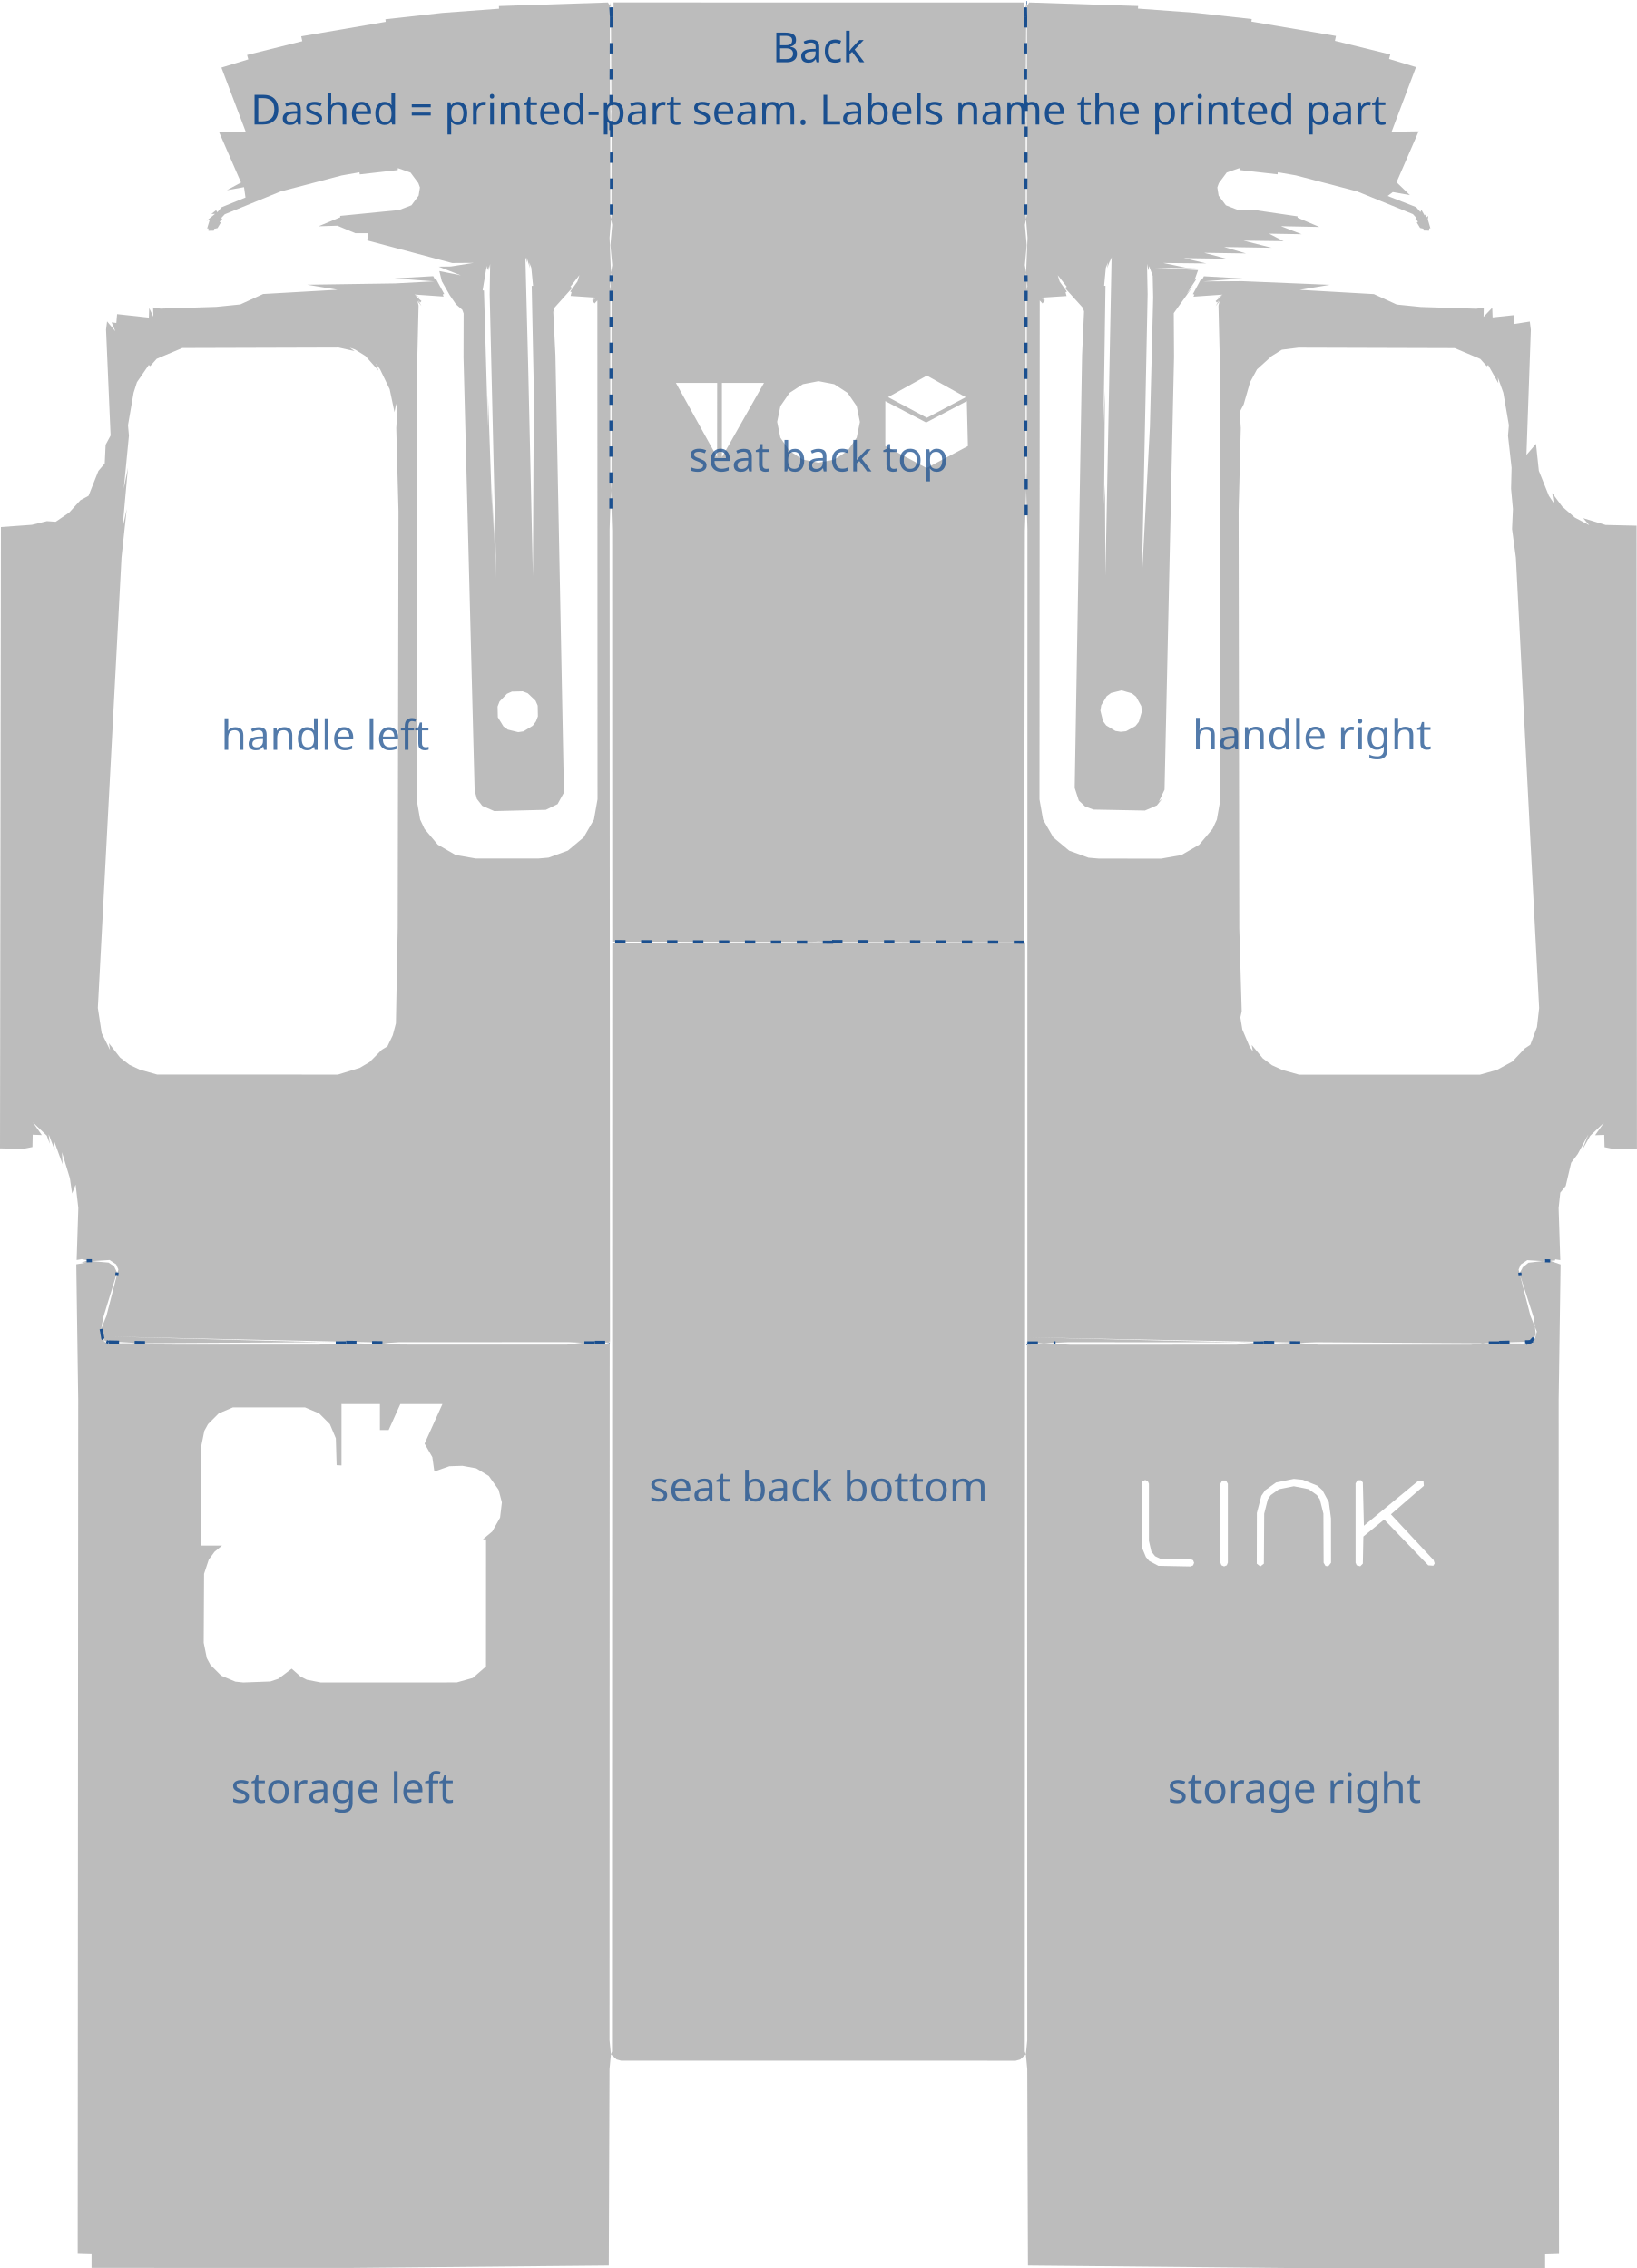
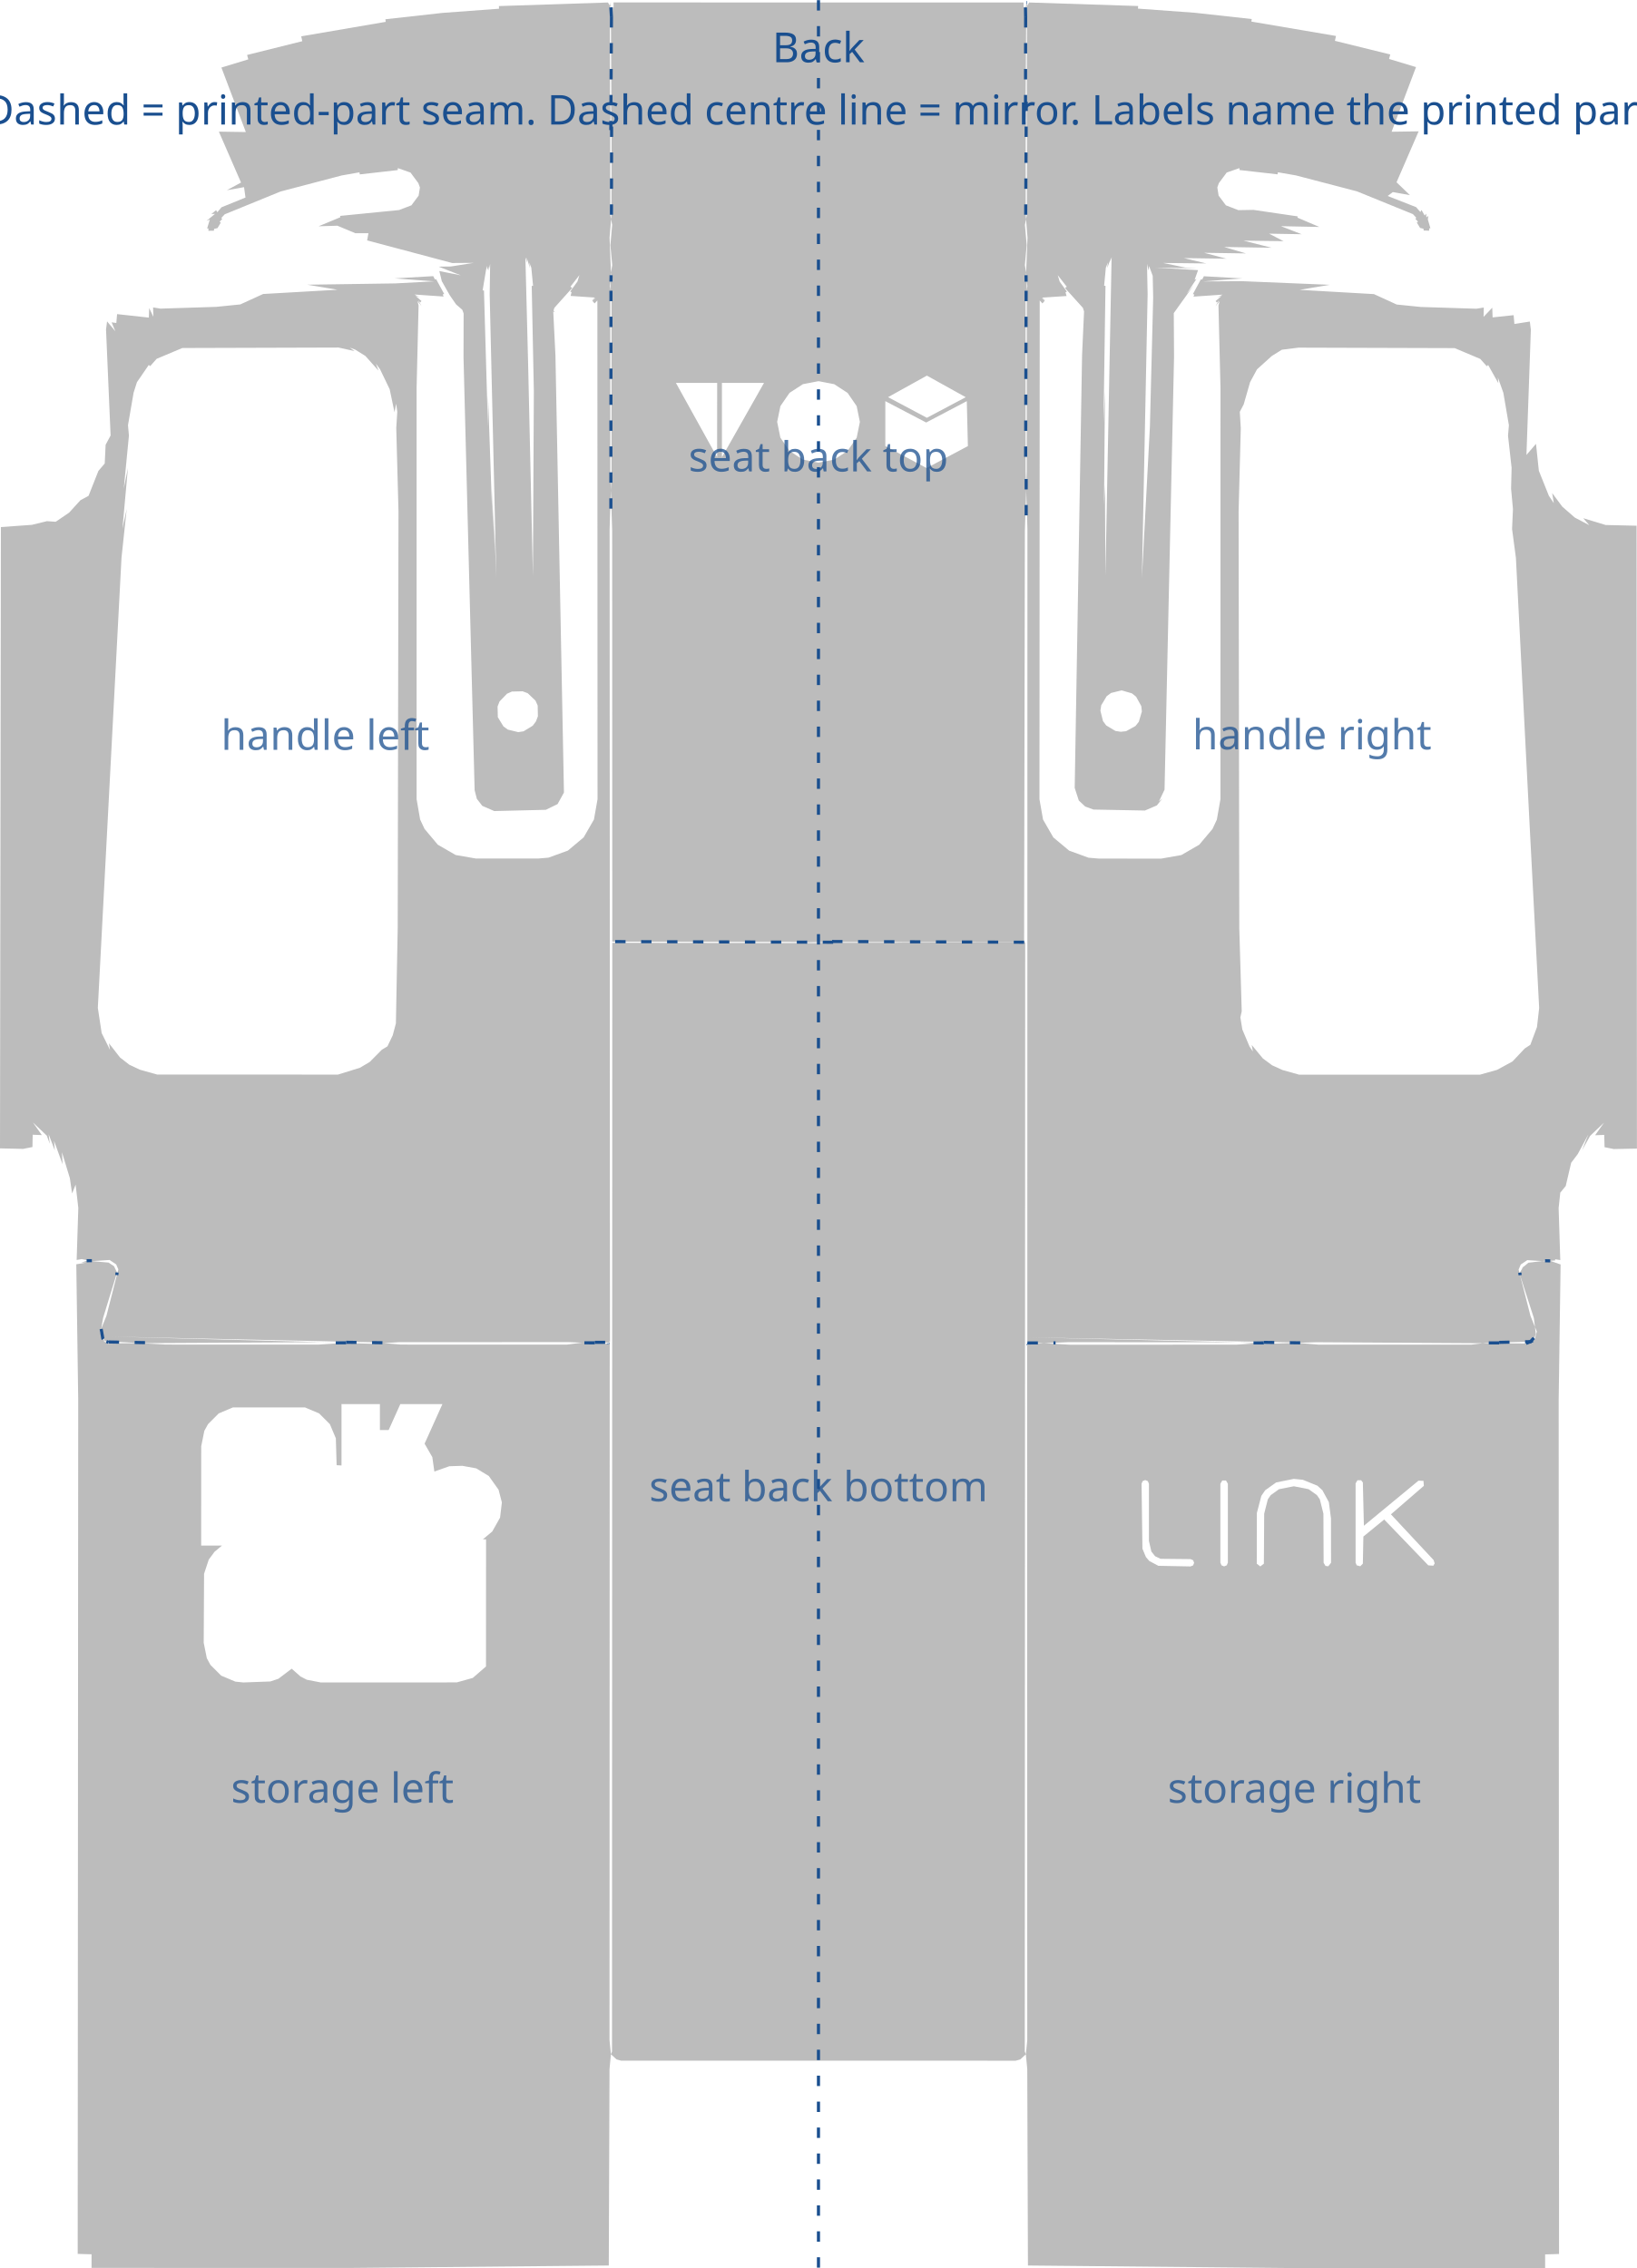
<svg xmlns="http://www.w3.org/2000/svg" width="315.4mm" height="437.1mm" viewBox="0 0 315.4 437.1" version="1.1">
  <path d="M19.49 256.13 L19.86 254.01 L22.55 245.24 L21.97 244.03 L20.91 243.33 L16.7 242.97 L15.68 243.35 L16.69 243.32 L14.7 243.66 L15.07 269.74 L14.97 434.38 L17.64 434.46 L17.64 437.08 L67.41 437.09 L117.3 436.62 L117.44 398.77 L117.71 395.91 L117.44 393.19 L117.48 258.75 L112.01 258.79 L109.2 259.14 L77.23 259.13 L71.87 258.69 L21.71 257.6 L66.69 258.79 L61.27 259.14 L31.96 259.13 L19.95 258.46 L20.8 259 L21.36 258.88 L20.45 258.64 L19.81 257.95 Z M65.8 270.6 L73.2 270.61 L73.2 275.61 L74.88 275.61 L77.13 270.61 L85.24 270.61 L81.81 278.23 L83.3 280.83 L83.69 283.6 L86.58 282.58 L89.09 282.5 L91.76 282.99 L94.18 284.46 L96.06 287.1 L96.7 289.55 L96.35 292.49 L94.85 295.15 L93.04 296.67 L93.65 296.67 L93.64 321.17 L91.09 323.38 L88.01 324.24 L61.8 324.25 L59.12 323.73 L57.9 323.1 L56.2 321.6 L53.64 323.54 L52.09 324.06 L46.88 324.25 L45.35 324.09 L42.62 322.94 L40.55 320.87 L39.85 319.58 L39.25 316.6 L39.32 303.3 L40.22 300.58 L41.33 299.07 L42.77 297.87 L38.76 297.87 L38.77 278.73 L39.37 275.76 L40.08 274.47 L42.14 272.4 L44.87 271.25 L58.77 271.25 L61.49 272.4 L63.56 274.47 L64.71 277.2 L64.86 282.38 L65.8 282.43 Z M295.54 254.03 L295.92 257.11 L295.58 257.98 L294.89 258.57 L286.25 258.81 L283.43 259.15 L254.12 259.15 L248.71 258.71 L198.46 257.74 L243.52 258.81 L238.16 259.15 L206.19 259.16 L198.03 258.7 L198.07 259.38 L197.9 258.88 L197.93 393.19 L197.66 395.91 L197.93 398.77 L198.06 436.62 L247.95 437.1 L297.71 437.1 L297.71 434.48 L300.39 434.4 L300.32 269.77 L300.69 243.69 L298.69 243 L297.7 242.98 L294.49 243.36 L293.19 244.43 L293.5 244.11 L292.84 245.27 L292.88 245.76 Z M249.29 285.02 L251.02 285.19 L253.83 286.33 L254.8 287.21 L256.04 289.5 L256.45 292.65 L256.46 301.18 L255.93 301.86 L255.39 301.79 L255.03 301.18 L254.99 291.72 L254.3 288.96 L253.74 288.15 L252.15 287.01 L249.29 286.44 L246.43 287.01 L244.84 288.15 L244.28 288.96 L243.58 291.72 L243.52 301.36 L242.83 301.89 L242.15 301.36 L242.17 291.59 L243.03 288.29 L243.77 287.21 L245.89 285.7 Z M261.55 285.28 L262.26 285.28 L262.59 285.71 L262.79 294.05 L273.31 285.36 L274.27 285.4 L274.34 286.36 L268 291.85 L276.22 300.66 L276.43 301.3 L276.17 301.75 L275.2 301.68 L266.7 292.85 L262.69 296.13 L262.59 301.35 L262.09 301.86 L261.4 301.67 L261.19 301.17 L261.19 285.89 Z M220.12 298.47 L219.95 285.95 L220.16 285.45 L220.66 285.24 L221.16 285.45 L221.37 285.95 L221.37 296.97 L221.84 299.01 L222.56 299.92 L223.6 300.42 L229.38 300.48 L229.88 300.69 L230.08 301.19 L229.88 301.69 L229.38 301.89 L223.19 301.77 L221.44 300.84 L220.79 300.08 Z M235.5 285.33 L236.22 285.33 L236.58 285.95 L236.58 301.16 L236.37 301.67 L235.86 301.88 L235.35 301.67 L235.14 301.16 L235.14 285.95 Z M117.53 258.4 L117.46 101.95 L117.82 90.91 L117.82 57.27 L117.48 55.15 L117.74 53.04 L117.45 45.79 L117.81 41.39 L117.84 22.35 L117.63 19.62 L117.55 22.35 L117.69 25.07 L117.8 19.63 L117.7 1.42 L117.14 0.48 L96.13 1.17 L96.15 1.68 L85.22 2.49 L74.26 3.71 L74.32 4.21 L58.04 7 L58.24 7.94 L47.61 10.59 L47.84 11.44 L42.66 13.02 L47.37 25.45 L42.17 25.37 L46.44 35.18 L43.71 36.66 L47.02 36.07 L47.3 38.07 L42.68 39.95 L41.87 40.9 L41.64 40.51 L40.73 41.24 L41.43 41.22 L39.78 42.58 L40.43 42.31 L39.91 44.02 L40.16 44.03 L40.16 44.48 L41.21 44.46 L41.26 44.11 L41.91 43.96 L42.54 42.91 L42.31 42.73 L42.81 42.22 L42.65 42 L43.3 41.3 L54.05 36.91 L65.82 33.82 L69.26 33.21 L69.32 33.61 L76.63 32.78 L76.66 32.4 L79.1 33.26 L80.61 35.3 L80.91 36.13 L80.66 37.7 L79.27 39.57 L76.89 40.48 L65.54 41.61 L65.57 41.87 L61.38 43.61 L65.01 43.5 L68.48 44.95 L70.99 44.95 L70.74 46.33 L87.13 50.69 L91.26 50.66 L86.86 51.36 L84.52 51.39 L88.78 53.06 L84.65 52.24 L85.13 54.2 L86.66 56.9 L87.88 58.67 L89.07 59.7 L89.33 60.41 L89.31 68.87 L91.45 152.29 L91.88 153.96 L92.93 155.31 L95.23 156.31 L105.17 156.07 L107.43 154.97 L108.66 152.74 L107.02 68.47 L106.6 60.02 L106.9 60.19 L106.65 59.84 L106.82 59.32 L110.25 55.49 L109.91 55.25 L111.64 53.02 L111.26 54.26 L109.86 56.19 L110.13 56.3 L109.94 57.03 L114.65 57.35 L114.01 57.86 L114.76 57.48 L114.12 57.94 L114.56 58.48 L115.1 57.9 L115.13 154.03 L114.44 157.94 L112.46 161.38 L109.42 163.93 L105.68 165.29 L103.7 165.46 L91.7 165.46 L87.79 164.78 L84.35 162.79 L81.8 159.75 L80.95 157.94 L80.27 154.03 L80.27 74.73 L80.65 58.88 L80.44 58.02 L81.22 58.99 L80.56 57.85 L80.96 58.29 L81.21 58.02 L80.06 57.01 L80.9 57.32 L79.85 56.76 L85.48 57.15 L85.3 56.74 L85.59 56.66 L84.03 53.8 L83.81 53.86 L83.47 53.22 L76.04 53.65 L83.66 54.22 L76.15 54.62 L59.21 54.87 L65.02 55.84 L50.7 56.66 L46.3 58.67 L41.65 59.14 L30.93 59.48 L29.5 59.25 L29.55 61.05 L28.74 59.37 L28.68 61.21 L22.56 60.54 L22.41 62.25 L21.51 62.12 L22.22 63.84 L20.63 61.94 L20.43 63.52 L21.31 83.93 L20.35 85.72 L20.18 89.32 L18.96 90.76 L17.06 95.56 L15.5 96.4 L13.34 98.78 L10.73 100.56 L9.05 100.44 L6.14 101.15 L0.17 101.58 L0 221.32 L4.46 221.42 L6.25 221.06 L6.3 218.69 L8.06 218.76 L6.35 216.33 L9.02 218.87 L9.59 220.44 L9.37 218.6 L10.55 221.68 L10.41 219.86 L12.05 224.37 L11.94 222.06 L13.46 227.06 L13.89 230.01 L14.57 228.31 L15.09 232.8 L14.77 242.83 L15.74 242.66 L17.69 243.06 L21.12 242.83 L22.38 243.67 L22.8 244.65 L20.51 253.59 L19.29 256.6 L19.67 258.05 L20.87 258.9 L61.75 258.67 L71.87 258.99 L76.85 258.67 L109.63 258.66 L117.37 259 L117.3 258.37 L117.49 258.88 Z M18.85 194.25 L23.41 107.49 L24.41 98.1 L23.59 101.91 L24.65 90.17 L23.85 94.16 L24.84 83.96 L24.66 81.95 L25.74 75.69 L26.38 73.67 L28.67 70.33 L28.93 70.57 L30.19 69.15 L35.13 67.07 L65.24 66.98 L68.33 67.67 L67.39 66.99 L68.44 67.38 L70.4 68.6 L72.92 71.42 L72.43 70.09 L73.23 71.17 L75.08 75.01 L76.01 79.44 L76.33 77.8 L76.55 79.35 L76.35 82.5 L76.78 98.56 L76.63 178.83 L76.28 197.24 L75.67 199.53 L74.65 201.66 L73.58 202.3 L71.23 204.67 L69.34 205.79 L65.11 207.1 L30.27 207.09 L26.96 206.16 L24.92 205.2 L23.12 203.8 L20.99 201.06 L21.2 202.36 L19.59 199.1 Z M103.6 135.98 L103.64 138.05 L103.27 139.02 L102.65 139.86 L100.88 140.94 L99.85 141.1 L97.84 140.61 L97 139.99 L95.92 138.23 L95.87 136.16 L96.25 135.19 L97.68 133.7 L98.63 133.28 L100.7 133.23 L101.68 133.6 L103.18 135.03 Z M94.44 50.88 L94.35 56.74 L95.63 111.41 L95.17 99.7 L95.24 105.01 L94.8 94.1 L94.86 99.72 L94.03 76.22 L94.01 82.29 L93.25 55.98 L92.99 55.97 L93.65 52 L93.89 51.24 L93.9 52.06 L94.16 51.39 L94.14 52.2 Z M101.75 69.85 L101.23 49.59 L101.6 50.69 L101.48 49.62 L102.11 51.69 L101.97 50.58 L102.37 51.59 L102.71 55.08 L102.45 55.1 L102.86 75.37 L102.68 111 Z M197.94 258.32 L197.87 258.8 L198.08 258.52 L198.12 258.9 L197.91 258.95 L198.19 259.01 L205.76 258.67 L238.54 258.69 L243.52 259.01 L253.65 258.68 L294.52 258.93 L295.72 258.08 L296.11 256.63 L294.89 253.62 L292.6 244.68 L293.02 243.7 L294.27 242.86 L297.7 243.08 L299.64 242.92 L299.65 242.69 L300.63 242.85 L300.31 232.83 L300.63 229.85 L301.68 228.57 L302.73 224.09 L304 222.41 L306.04 218.63 L304.82 221.69 L306.39 218.9 L309.05 216.37 L307.34 218.79 L309.1 218.72 L309.16 221.09 L310.94 221.45 L315.4 221.36 L315.33 101.32 L309.37 101.18 L305.05 99.87 L306.22 101.22 L303.43 99.75 L301.02 97.65 L299.07 95.03 L299.38 96.97 L298.43 95.55 L296.5 90.73 L295.95 85.54 L294.11 87.68 L294.96 63.54 L294.76 61.97 L291.79 62.44 L291.64 60.74 L287.59 61.17 L287.52 59.31 L285.85 61.07 L285.89 59.27 L284.47 59.5 L273.76 59.16 L269.12 58.69 L264.72 56.68 L250.41 55.86 L256.22 54.89 L239.32 54.19 L231.76 54.24 L239.38 53.66 L231.96 53.24 L231.62 53.88 L231.39 53.82 L229.84 56.68 L230.13 56.76 L229.95 57.17 L235.57 56.78 L234.53 57.34 L235.37 57.03 L234.22 58.03 L234.47 58.31 L234.87 57.87 L234.21 59.01 L234.99 58.04 L234.77 58.89 L235.16 74.75 L235.15 154.04 L234.46 157.96 L233.62 159.76 L231.06 162.8 L227.62 164.79 L223.71 165.48 L211.71 165.47 L209.73 165.3 L206 163.94 L202.95 161.39 L200.97 157.95 L200.28 154.04 L200.33 57.9 L200.86 58.48 L201.3 57.94 L200.67 57.49 L201.42 57.87 L200.78 57.36 L205.5 57.05 L205.3 56.32 L205.57 56.21 L204.18 54.28 L203.8 53.03 L205.54 55.26 L205.2 55.51 L208.65 59.33 L208.87 60.02 L208.49 68.47 L207.07 151.85 L207.86 154.28 L209.1 155.44 L210.68 156.02 L220.6 156.21 L222.9 155.22 L223.97 153.89 L223.3 154.46 L224.38 152.19 L226.21 68.8 L226.16 60.34 L230.01 54.96 L228.64 56.63 L230.54 53.74 L230.17 53.94 L230.84 52.06 L222.61 51.58 L230.66 51.7 L228.39 51.57 L224.13 50.68 L232.42 50.77 L228.09 49.74 L236.3 49.86 L232.01 48.72 L240.07 48.84 L235.85 47.6 L245.02 47.75 L239.6 46.38 L247.31 46.48 L244.52 45.03 L250.79 45.14 L246.81 43.59 L254.21 43.74 L250 41.95 L250.02 41.7 L241.51 40.45 L238.6 40.5 L236.2 39.57 L234.8 37.7 L234.55 36.13 L234.84 35.3 L236.36 33.25 L238.81 32.4 L238.84 32.77 L246.15 33.6 L246.22 33.2 L249.67 33.8 L261.46 36.88 L272.24 41.27 L272.88 41.97 L272.71 42.19 L273.22 42.71 L272.99 42.89 L273.62 43.93 L274.27 44.08 L274.31 44.43 L275.36 44.46 L275.37 44.01 L275.61 44.01 L275.11 42.29 L275.2 41.62 L274.83 41.9 L274.79 41.18 L274.5 41.54 L273.89 40.47 L273.67 40.86 L272.85 39.92 L267.37 37.77 L268.36 37.02 L271.66 37.61 L269.08 35.13 L273.34 25.31 L268.13 25.39 L272.83 12.93 L267.64 11.36 L267.87 10.5 L257.21 7.87 L257.41 6.93 L241.11 4.16 L241.18 3.67 L230.21 2.46 L219.26 1.66 L219.29 1.16 L198.29 0.48 L197.74 1.43 L197.59 22.35 L197.81 25.07 L197.88 22.35 L197.74 19.63 L197.63 25.07 L197.63 41.39 L197.98 45.79 L197.69 53.04 L197.95 55.16 L197.61 57.28 L197.61 90.91 L197.96 101.95 Z M294.75 159.56 L296.56 194.27 L296.14 197.94 L294.86 201.36 L293.78 202.07 L291.42 204.57 L288.44 206.19 L285.14 207.12 L250.29 207.11 L247.08 206.21 L245.09 205.3 L243.32 203.98 L241.18 201.39 L241.4 202.65 L240.75 201.68 L239.37 198.41 L238.99 196.08 L239.25 194.89 L238.78 178.84 L238.65 98.57 L239.07 82.52 L238.88 79.37 L239.63 77.94 L240.86 73.66 L242.19 71.19 L245.03 68.62 L246.99 67.4 L250.18 67 L280.28 67.09 L285.21 69.17 L286.47 70.58 L286.73 70.34 L288.69 73.84 L288.6 72.73 L289.66 75.7 L290.73 81.95 L290.56 83.98 L291.25 90.15 L291.15 94.18 L291.51 98.11 L291.34 101.95 L292.08 107.5 Z M212.02 136.96 L212.18 135.93 L213.24 134.16 L214.08 133.55 L216.09 133.05 L218.08 133.62 L218.9 134.27 L219.9 136.08 L220.01 137.12 L219.43 139.1 L218.78 139.92 L216.97 140.92 L215.94 141.03 L214.91 140.87 L213.14 139.81 L212.52 138.97 Z M221.12 56.71 L221 50.85 L221.28 52.13 L221.4 51.27 L222.1 53.16 L222.19 57.33 L221.56 82.23 L220.02 111.34 Z M214.17 50.02 L212.99 110.96 L212.9 93.41 L212.72 97.23 L212.9 75.35 L212.62 81.46 L213 55.09 L212.74 55.07 L213.07 51.59 L213.47 50.58 L213.33 51.68 L214.06 49.68 L213.76 50.61 L214.21 49.58 Z M197.66 395.91 L197.45 395.38 L197.53 181.61 L117.97 181.48 L117.92 395.38 L117.71 395.91 L118.8 396.9 L119.68 397.14 L195.69 397.15 L196.57 396.91 Z M118.22 1.42 L117.7 1.42 L117.66 0.49 L117.5 1.43 L117.54 22.35 L117.76 25.07 L117.84 22.35 L117.69 19.63 L117.58 25.07 L117.58 41.39 L117.95 43.33 L117.61 47.23 L117.96 51.1 L117.64 53.04 L117.59 57.27 L117.59 90.91 L117.95 102.29 L117.97 181.7 L157.7 181.75 L160.53 181.54 L157.7 181.45 L154.88 181.59 L160.53 181.7 L197.53 181.63 L197.32 181.48 L197.47 102.3 L197.83 90.91 L197.84 57.28 L197.79 53.05 L197.47 51.1 L197.82 47.23 L197.48 43.34 L197.86 41.39 L197.89 22.35 L197.67 19.63 L197.59 22.35 L197.74 25.07 L197.85 19.63 L197.88 0.5 L197.59 1.43 L197.22 1.42 L197.22 0.48 L118.22 0.47 Z M157.71 73.46 L160.73 74.04 L163.31 75.72 L165.06 78.27 L165.68 81.32 L165.06 84.36 L163.3 86.9 L160.73 88.58 L157.71 89.17 L154.69 88.58 L152.12 86.9 L150.36 84.35 L149.74 81.3 L150.37 78.26 L152.12 75.72 L154.7 74.04 Z M138.17 88.12 L130.23 73.79 L138.18 73.79 Z M186.49 85.97 L178.53 90.21 L170.58 85.97 L170.58 77.31 L178.45 81.43 L186.28 77.31 Z M186.07 76.55 L178.59 80.52 L171.11 76.54 L178.59 72.39 Z M147.21 73.79 L139.1 88.12 L139.1 73.79 Z" fill="#bcbcbc" fill-rule="evenodd" />
  <polyline points="17.7,242.96 16.7,242.97" fill="none" stroke="#1a4f8f" stroke-width="0.6" stroke-dasharray="2 3" />
  <polyline points="22.51,245.74 22.55,245.24" fill="none" stroke="#1a4f8f" stroke-width="0.6" stroke-dasharray="2 3" />
  <polyline points="19.49,256.13 19.81,257.95 20.45,258.64 21.36,258.88" fill="none" stroke="#1a4f8f" stroke-width="0.6" stroke-dasharray="2 3" />
  <polyline points="20.94,258.63 29.14,258.78" fill="none" stroke="#1a4f8f" stroke-width="0.6" stroke-dasharray="2 3" />
  <polyline points="20.92,258.71 20.5,258.54" fill="none" stroke="#1a4f8f" stroke-width="0.6" stroke-dasharray="2 3" />
  <polyline points="114.6,258.8 112.01,258.79" fill="none" stroke="#1a4f8f" stroke-width="0.6" stroke-dasharray="2 3" />
  <polyline points="114.6,258.7 117.37,258.7 117.37,259" fill="none" stroke="#1a4f8f" stroke-width="0.6" stroke-dasharray="2 3" />
  <polyline points="66.69,258.69 74.44,258.79" fill="none" stroke="#1a4f8f" stroke-width="0.6" stroke-dasharray="2 3" />
  <polyline points="66.69,258.79 64.1,258.8" fill="none" stroke="#1a4f8f" stroke-width="0.6" stroke-dasharray="2 3" />
  <polyline points="117.2,258.9 117.21,259" fill="none" stroke="#1a4f8f" stroke-width="0.6" stroke-dasharray="2 3" />
  <polyline points="198.02,259 197.91,258.95" fill="none" stroke="#1a4f8f" stroke-width="0.6" stroke-dasharray="2 3" />
  <polyline points="197.98,258.82 203.38,258.81" fill="none" stroke="#1a4f8f" stroke-width="0.6" stroke-dasharray="2 3" />
  <polyline points="198.19,258.91 198.19,259.01" fill="none" stroke="#1a4f8f" stroke-width="0.6" stroke-dasharray="2 3" />
  <polyline points="288.85,258.71 294.89,258.57 295.8,257.56 295.9,256.16" fill="none" stroke="#1a4f8f" stroke-width="0.6" stroke-dasharray="2 3" />
  <polyline points="243.52,258.71 251.29,258.81" fill="none" stroke="#1a4f8f" stroke-width="0.6" stroke-dasharray="2 3" />
  <polyline points="243.52,258.81 240.95,258.82" fill="none" stroke="#1a4f8f" stroke-width="0.6" stroke-dasharray="2 3" />
  <polyline points="288.85,258.81 286.25,258.81" fill="none" stroke="#1a4f8f" stroke-width="0.6" stroke-dasharray="2 3" />
  <polyline points="295.33,258.39 294.03,258.91" fill="none" stroke="#1a4f8f" stroke-width="0.6" stroke-dasharray="2 3" />
  <polyline points="292.84,245.27 292.88,245.76" fill="none" stroke="#1a4f8f" stroke-width="0.6" stroke-dasharray="2 3" />
  <polyline points="298.69,243 297.7,242.98" fill="none" stroke="#1a4f8f" stroke-width="0.6" stroke-dasharray="2 3" />
  <polyline points="117.81,3.3 117.69,25.07" fill="none" stroke="#1a4f8f" stroke-width="0.6" stroke-dasharray="2 3" />
  <polyline points="117.81,41.39 117.84,22.35" fill="none" stroke="#1a4f8f" stroke-width="0.6" stroke-dasharray="2 3" />
  <polyline points="117.7,1.42 117.81,3.3 117.84,1.43" fill="none" stroke="#1a4f8f" stroke-width="0.6" stroke-dasharray="2 3" />
  <polyline points="117.72,54.27 117.74,53.04" fill="none" stroke="#1a4f8f" stroke-width="0.6" stroke-dasharray="2 3" />
  <polyline points="117.72,56.03 117.7,99.31" fill="none" stroke="#1a4f8f" stroke-width="0.6" stroke-dasharray="2 3" />
  <polyline points="197.62,3.3 197.59,22.35" fill="none" stroke="#1a4f8f" stroke-width="0.6" stroke-dasharray="2 3" />
  <polyline points="197.63,41.39 197.74,19.63" fill="none" stroke="#1a4f8f" stroke-width="0.6" stroke-dasharray="2 3" />
  <polyline points="197.59,1.43 197.62,3.3 197.74,1.43" fill="none" stroke="#1a4f8f" stroke-width="0.6" stroke-dasharray="2 3" />
  <polyline points="197.78,0.49 197.88,0.5" fill="none" stroke="#1a4f8f" stroke-width="0.6" stroke-dasharray="2 3" />
  <polyline points="197.69,53.04 197.71,54.28" fill="none" stroke="#1a4f8f" stroke-width="0.6" stroke-dasharray="2 3" />
  <polyline points="197.71,56.04 197.61,90.91" fill="none" stroke="#1a4f8f" stroke-width="0.6" stroke-dasharray="2 3" />
  <polyline points="197.72,99.32 197.72,90.91" fill="none" stroke="#1a4f8f" stroke-width="0.6" stroke-dasharray="2 3" />
  <polyline points="197.33,181.59 157.7,181.44" fill="none" stroke="#1a4f8f" stroke-width="0.6" stroke-dasharray="2 3" />
  <polyline points="160.53,181.59 118.08,181.47 117.97,181.7" fill="none" stroke="#1a4f8f" stroke-width="0.6" stroke-dasharray="2 3" />
+   <polyline points="157.7,0.03 157.7,437.1" fill="none" stroke="#1a4f8f" stroke-width="0.6" stroke-dasharray="2 3" />
  <text x="65.97" y="347.43" text-anchor="middle" font-family="sans-serif" font-size="8" fill="#1a4f8f" opacity="0.75">storage left</text>
  <text x="249.4" y="347.44" text-anchor="middle" font-family="sans-serif" font-size="8" fill="#1a4f8f" opacity="0.75">storage right</text>
  <text x="62.67" y="144.51" text-anchor="middle" font-family="sans-serif" font-size="8" fill="#1a4f8f" opacity="0.75">handle left</text>
  <text x="252.79" y="144.42" text-anchor="middle" font-family="sans-serif" font-size="8" fill="#1a4f8f" opacity="0.75">handle right</text>
  <text x="157.71" y="289.33" text-anchor="middle" font-family="sans-serif" font-size="8" fill="#1a4f8f" opacity="0.75">seat back bottom</text>
  <text x="157.69" y="90.86" text-anchor="middle" font-family="sans-serif" font-size="8" fill="#1a4f8f" opacity="0.75">seat back top</text>
  <text x="157.7" y="12" text-anchor="middle" font-family="sans-serif" font-size="8" fill="#1a4f8f">Back</text>
-   <text x="157.7" y="24" text-anchor="middle" font-family="sans-serif" font-size="8" fill="#1a4f8f">Dashed = printed-part seam. Labels name the printed part</text>
+   <text x="157.7" y="24" text-anchor="middle" font-family="sans-serif" font-size="7.92" fill="#1a4f8f">Dashed = printed-part seam. Dashed centre line = mirror. Labels name the printed part</text>
</svg>
